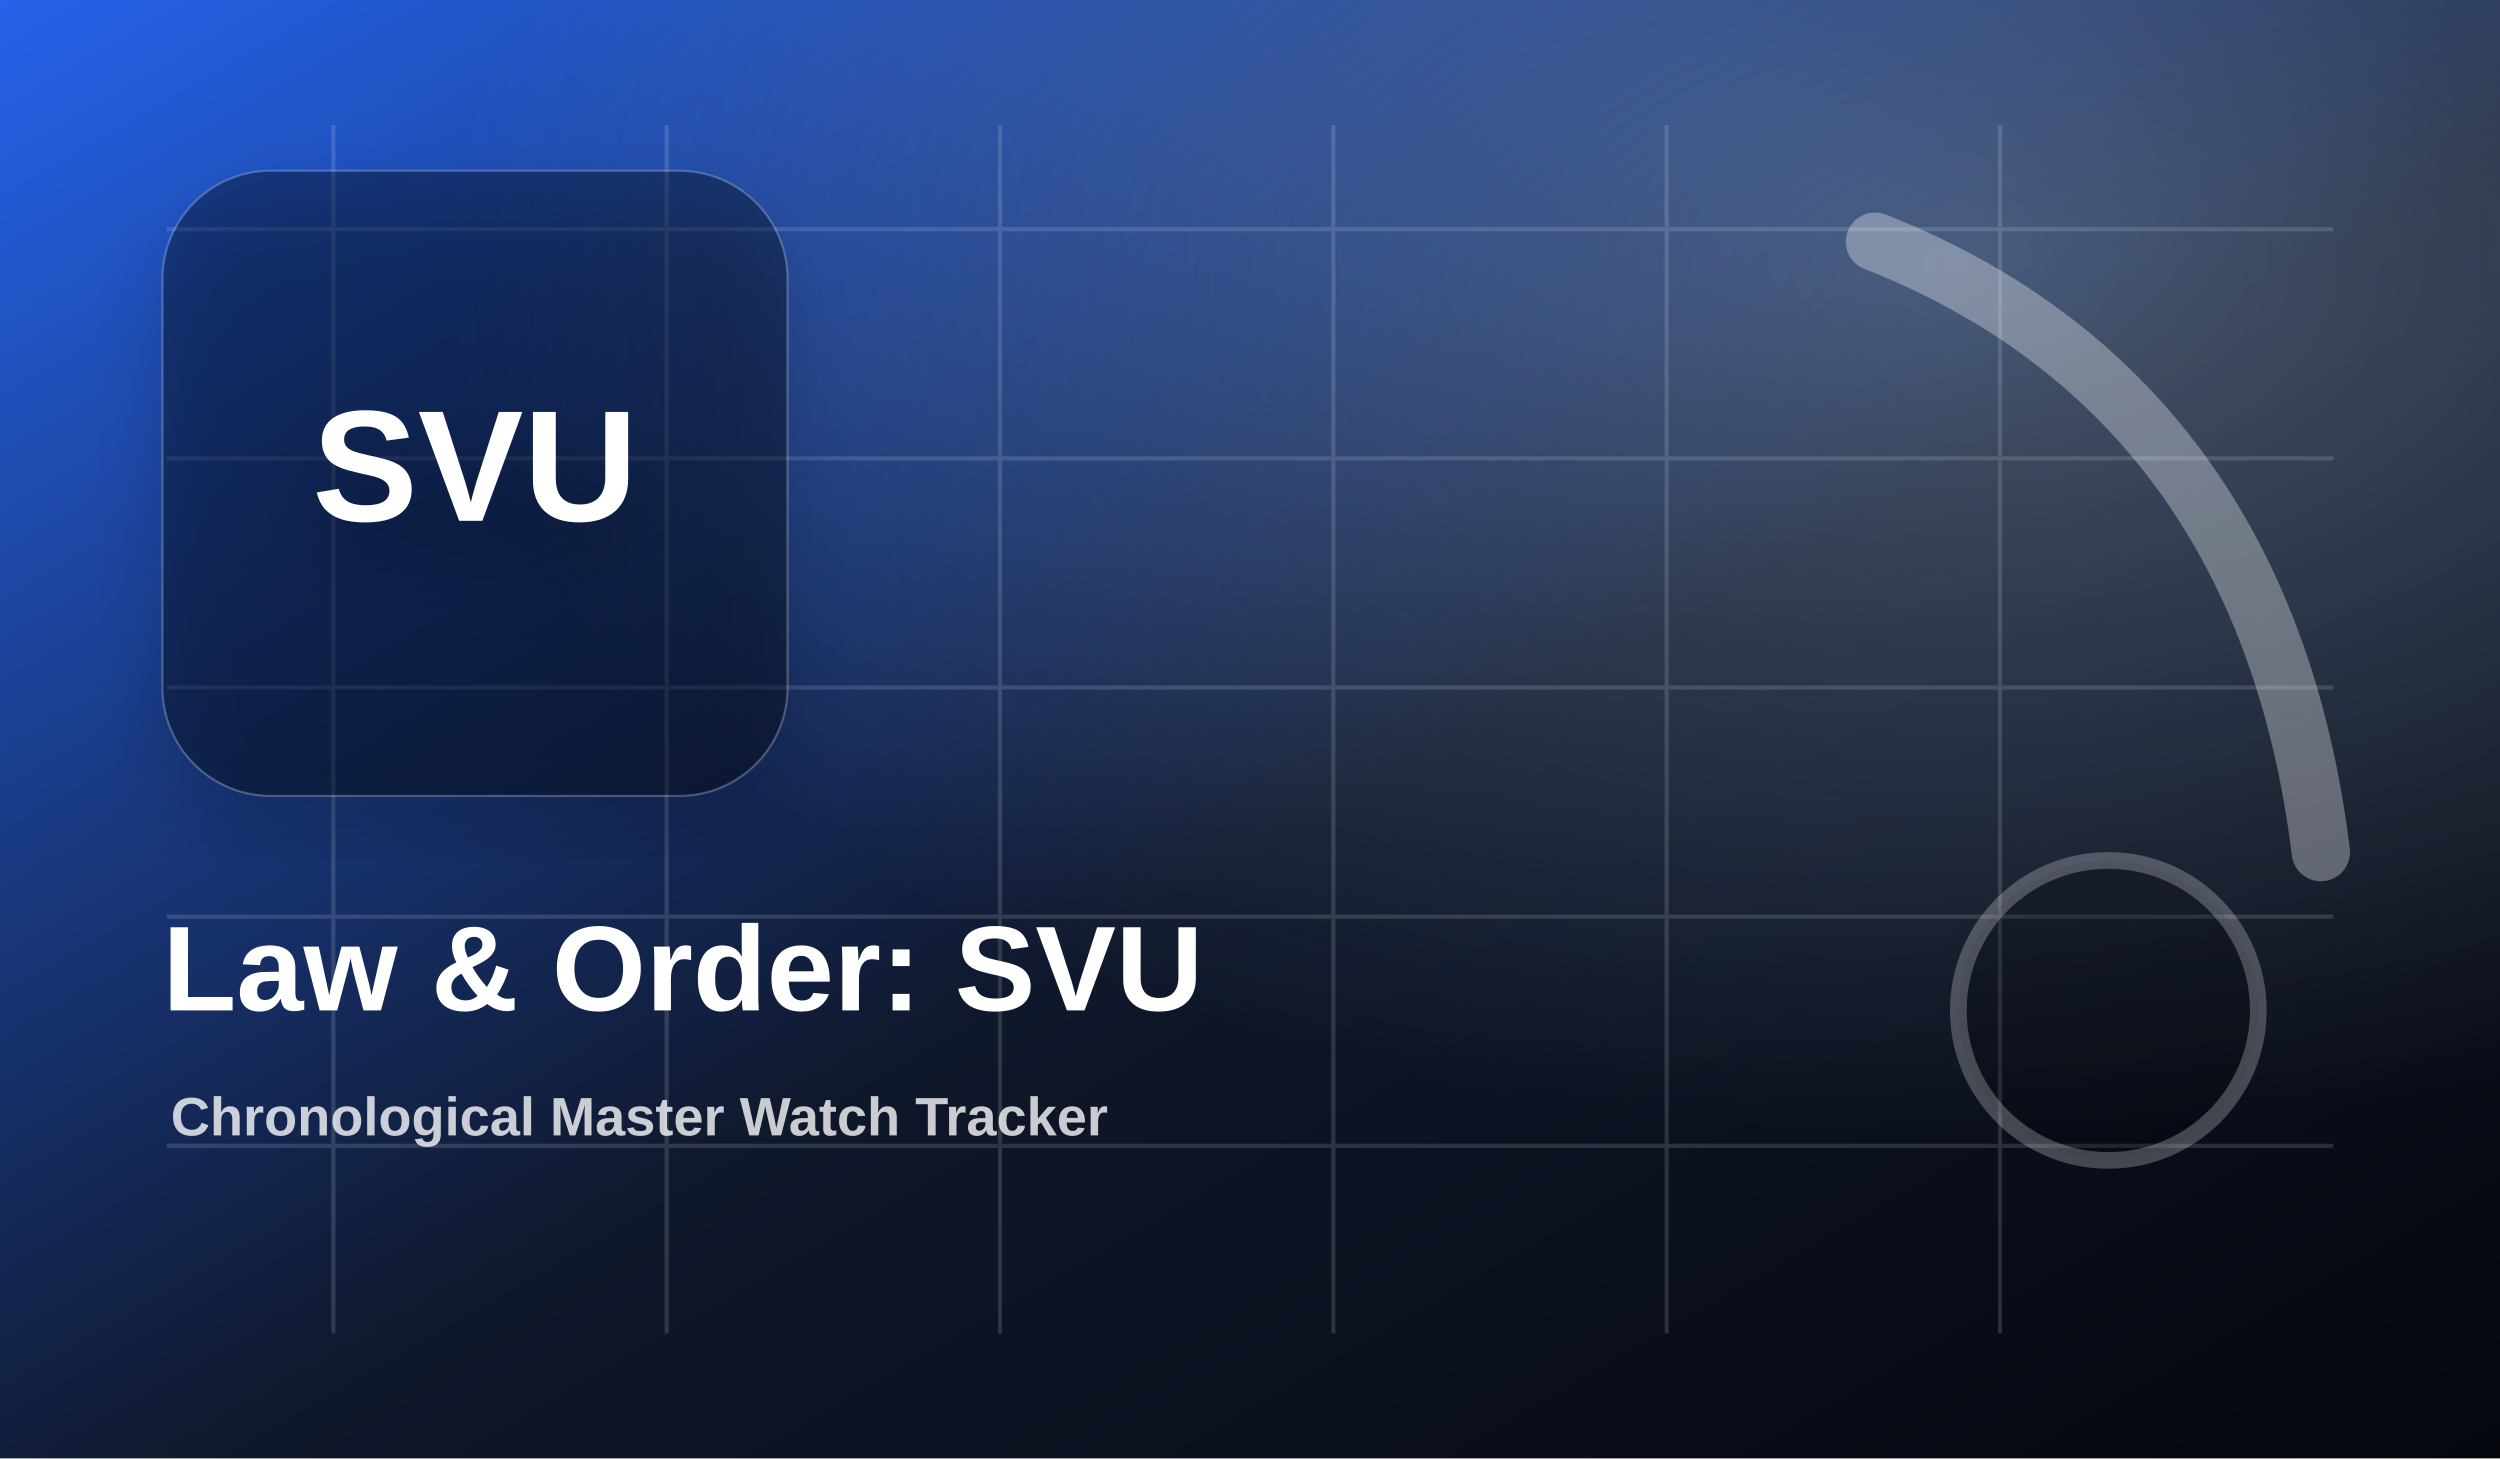
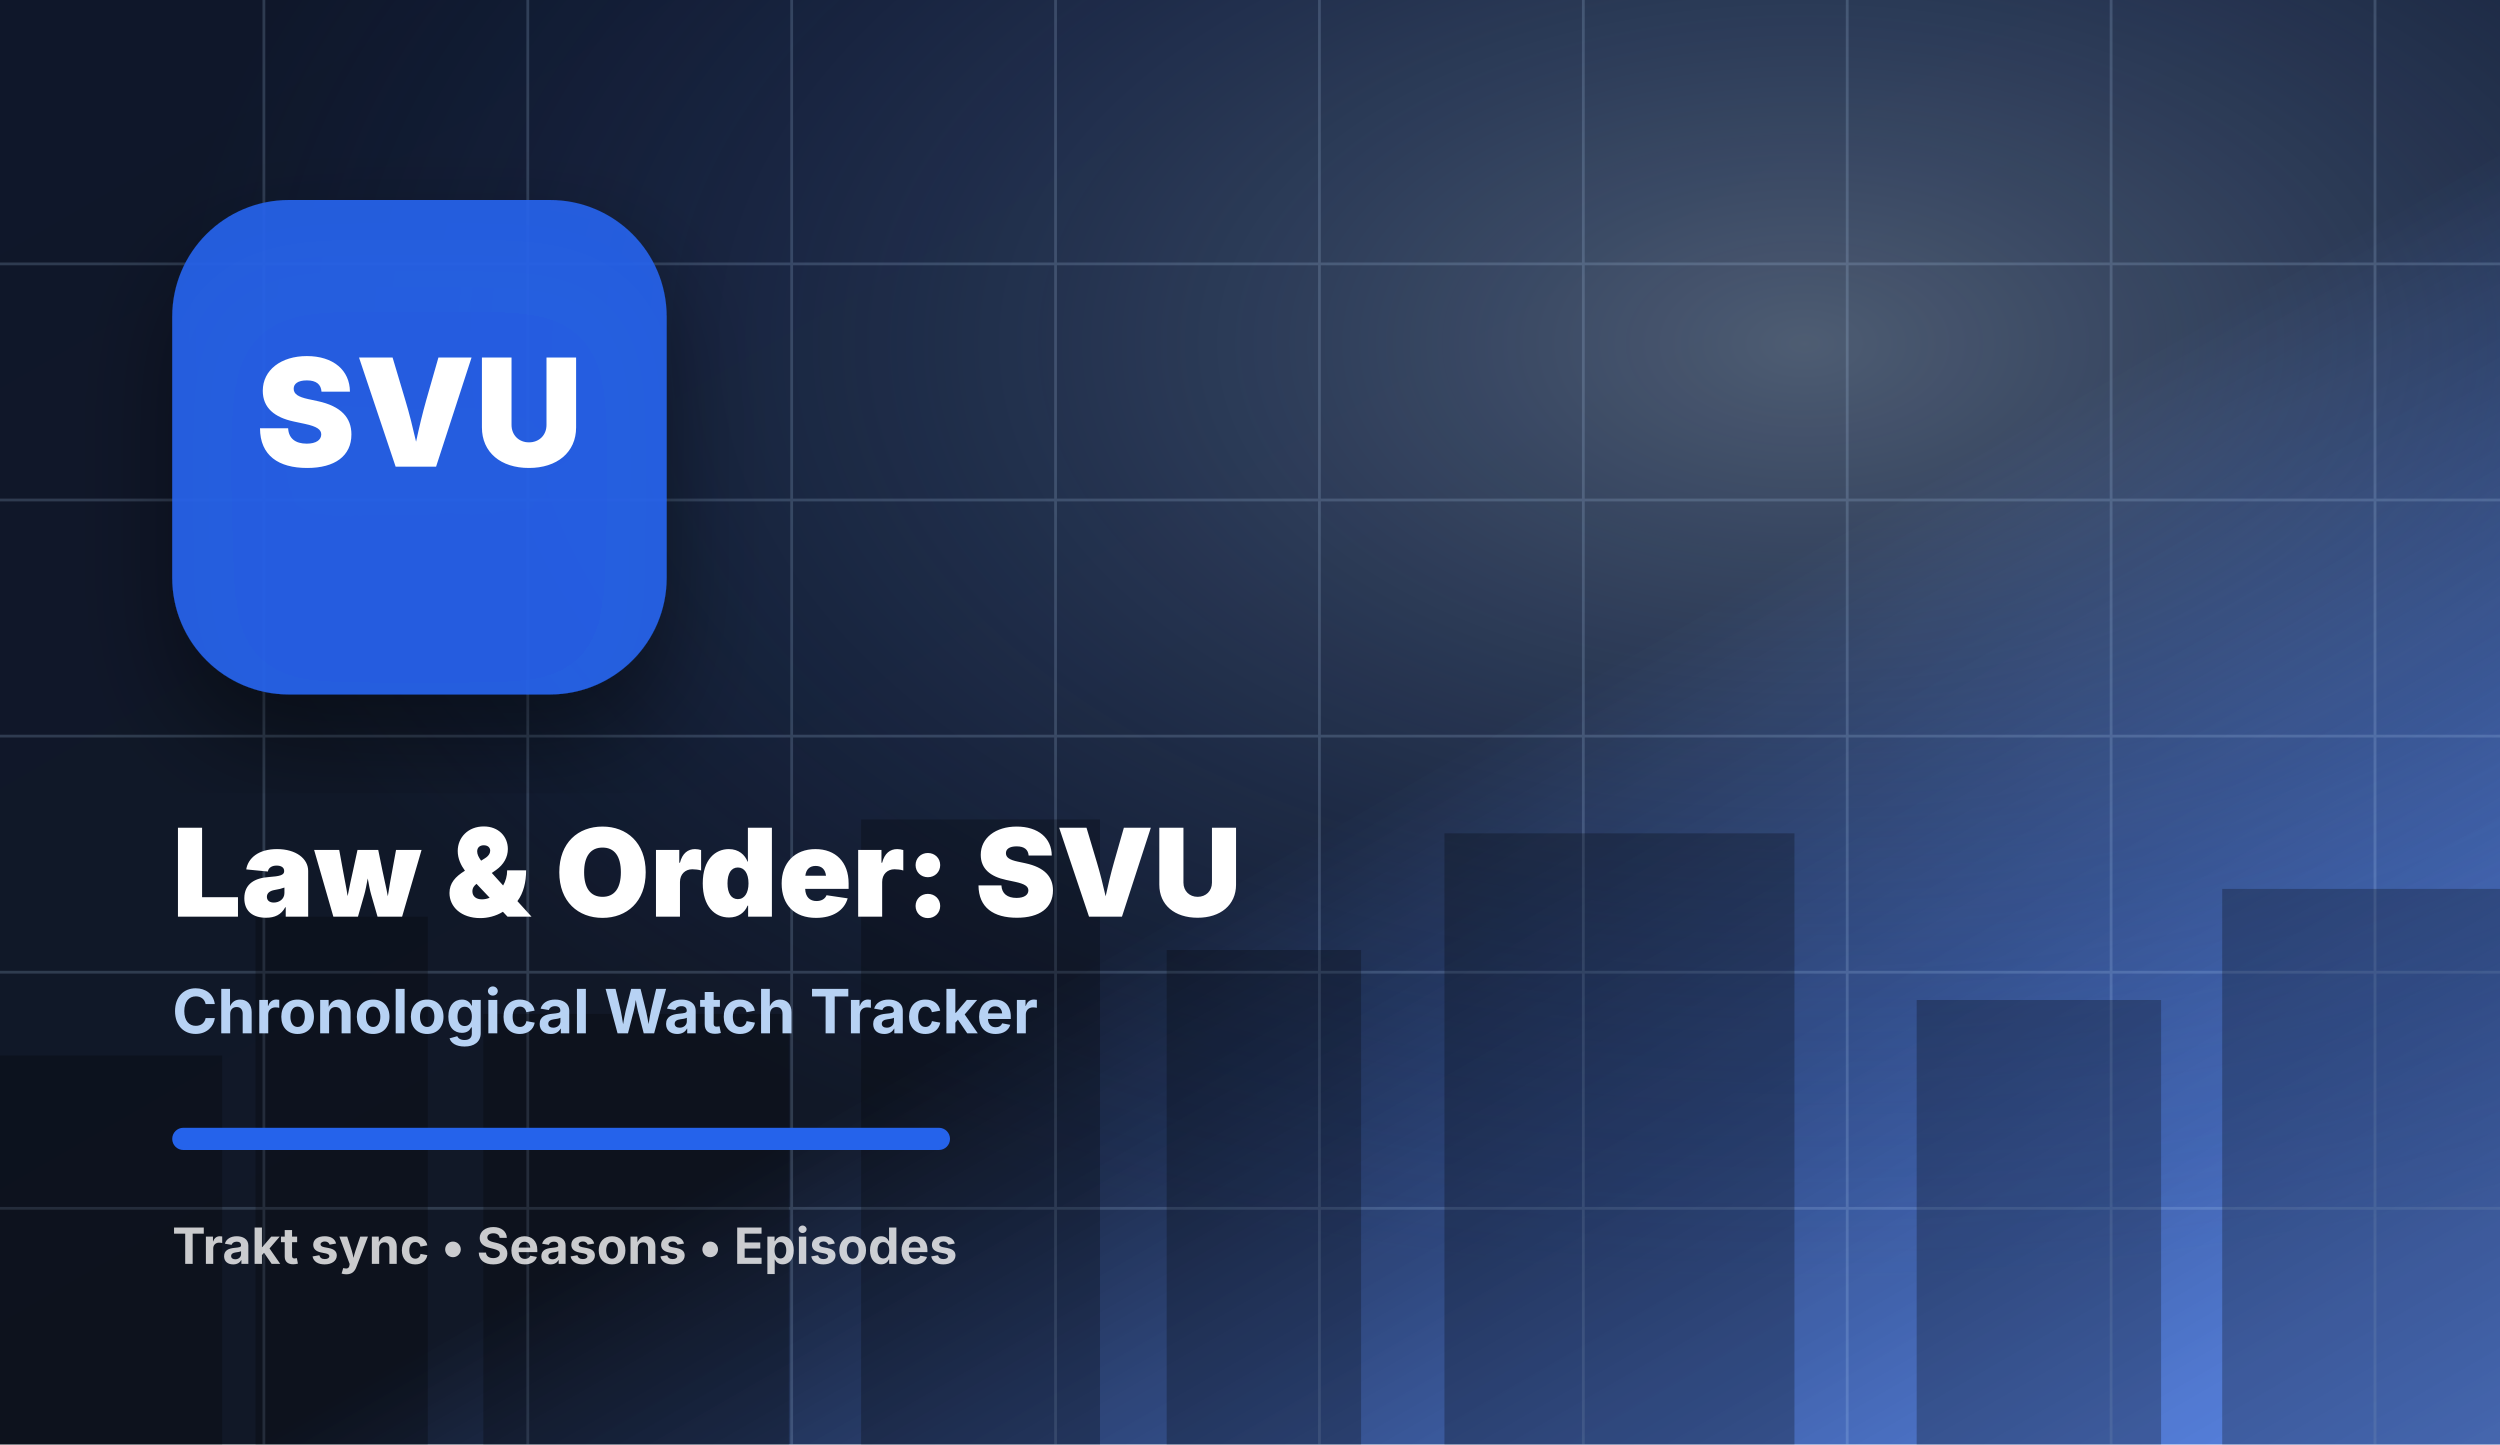
- <svg xmlns="http://www.w3.org/2000/svg" width="1200" height="700" viewBox="0 0 1200 700" role="img" aria-label="Law &amp; Order: SVU artwork">
+ <svg xmlns="http://www.w3.org/2000/svg" viewBox="0 0 900 520" width="900" height="520" role="img" aria-label="Law &amp; Order: SVU artwork">
  <defs>
-     <linearGradient id="g" x1="0" y1="0" x2="1" y2="1">
-       <stop offset="0" stop-color="#2563eb" />
-       <stop offset="0.55" stop-color="#0f172a" />
-       <stop offset="1" stop-color="#05070d" />
+     <linearGradient id="bg" x1="0" y1="0" x2="1" y2="1">
+       <stop offset="0" stop-color="#0f172a" />
+       <stop offset="0.55" stop-color="#111827" />
+       <stop offset="1" stop-color="#2563eb" stop-opacity="0.72" />
    </linearGradient>
-     <radialGradient id="r" cx="78%" cy="18%" r="60%">
-       <stop offset="0" stop-color="#bfdbfe" stop-opacity=".32" />
-       <stop offset="1" stop-color="#bfdbfe" stop-opacity="0" />
+     <radialGradient id="glow" cx="72%" cy="24%" r="65%">
+       <stop offset="0" stop-color="#bfdbfe" stop-opacity="0.35" />
+       <stop offset="1" stop-color="#2563eb" stop-opacity="0" />
    </radialGradient>
-     <filter id="shadow">
-       <feDropShadow dx="0" dy="18" stdDeviation="18" flood-color="#000" flood-opacity=".45" />
+     <filter id="shadow" x="-20%" y="-20%" width="140%" height="140%">
+       <feDropShadow dx="0" dy="18" stdDeviation="18" flood-color="#000" flood-opacity="0.45" />
    </filter>
  </defs>
-   <rect width="1200" height="700" fill="url(#g)" />
-   <rect width="1200" height="700" fill="url(#r)" />
-   <g opacity=".14" stroke="#fff" stroke-width="2">
-     <path d="M80 110h1040M80 220h1040M80 330h1040M80 440h1040M80 550h1040" />
-     <path d="M160 60v580M320 60v580M480 60v580M640 60v580M800 60v580M960 60v580" />
+   <rect width="900" height="520" fill="url(#bg)" />
+   <rect width="900" height="520" fill="url(#glow)" />
+   <g opacity="0.18" stroke="#bfdbfe" stroke-width="1">
+     <path d="M0 95H900M0 180H900M0 265H900M0 350H900M0 435H900" />
+     <path d="M95 0V520M190 0V520M285 0V520M380 0V520M475 0V520M570 0V520M665 0V520M760 0V520M855 0V520" />
+   </g>
+   <g opacity="0.26" fill="#000">
+     <rect x="0" y="380" width="80" height="140" />
+     <rect x="92" y="330" width="62" height="190" />
+     <rect x="174" y="365" width="110" height="155" />
+     <rect x="310" y="295" width="86" height="225" />
+     <rect x="420" y="342" width="70" height="178" />
+     <rect x="520" y="300" width="126" height="220" />
+     <rect x="690" y="360" width="88" height="160" />
+     <rect x="800" y="320" width="100" height="200" />
  </g>
  <g filter="url(#shadow)">
-     <rect x="78" y="82" width="300" height="300" rx="52" fill="rgba(0,0,0,.35)" stroke="rgba(255,255,255,.22)" />
-     <text x="228" y="250" text-anchor="middle" font-family="Arial, Helvetica, sans-serif" font-size="76" font-weight="900" fill="#fff">SVU</text>
+     <rect x="62" y="72" width="178" height="178" rx="42" fill="#2563eb" opacity="0.92" />
+     <text x="151" y="168" text-anchor="middle" font-family="Inter, Arial, sans-serif" font-size="54" font-weight="900" fill="white">SVU</text>
  </g>
-   <text x="78" y="485" font-family="Arial, Helvetica, sans-serif" font-size="58" font-weight="900" fill="#fff">Law &amp; Order: SVU</text>
-   <text x="82" y="545" font-family="Arial, Helvetica, sans-serif" font-size="26" font-weight="700" fill="rgba(255,255,255,.78)">Chronological Master Watch Tracker</text>
-   <path d="M900 116c122 48 196 146 214 293" fill="none" stroke="rgba(255,255,255,.32)" stroke-width="28" stroke-linecap="round" />
-   <circle cx="1012" cy="485" r="72" fill="rgba(0,0,0,.2)" stroke="rgba(255,255,255,.24)" stroke-width="8" />
+   <text x="62" y="330" font-family="Inter, Arial, sans-serif" font-size="44" font-weight="900" fill="white">Law &amp; Order: SVU</text>
+   <text x="62" y="372" font-family="Inter, Arial, sans-serif" font-size="22" font-weight="700" fill="#bfdbfe" opacity="0.95">Chronological Watch Tracker</text>
+   <rect x="62" y="406" width="280" height="8" rx="4" fill="#2563eb" />
+   <text x="62" y="455" font-family="Inter, Arial, sans-serif" font-size="18" font-weight="700" fill="white" opacity="0.78">Trakt sync • Seasons • Episodes</text>
</svg>
